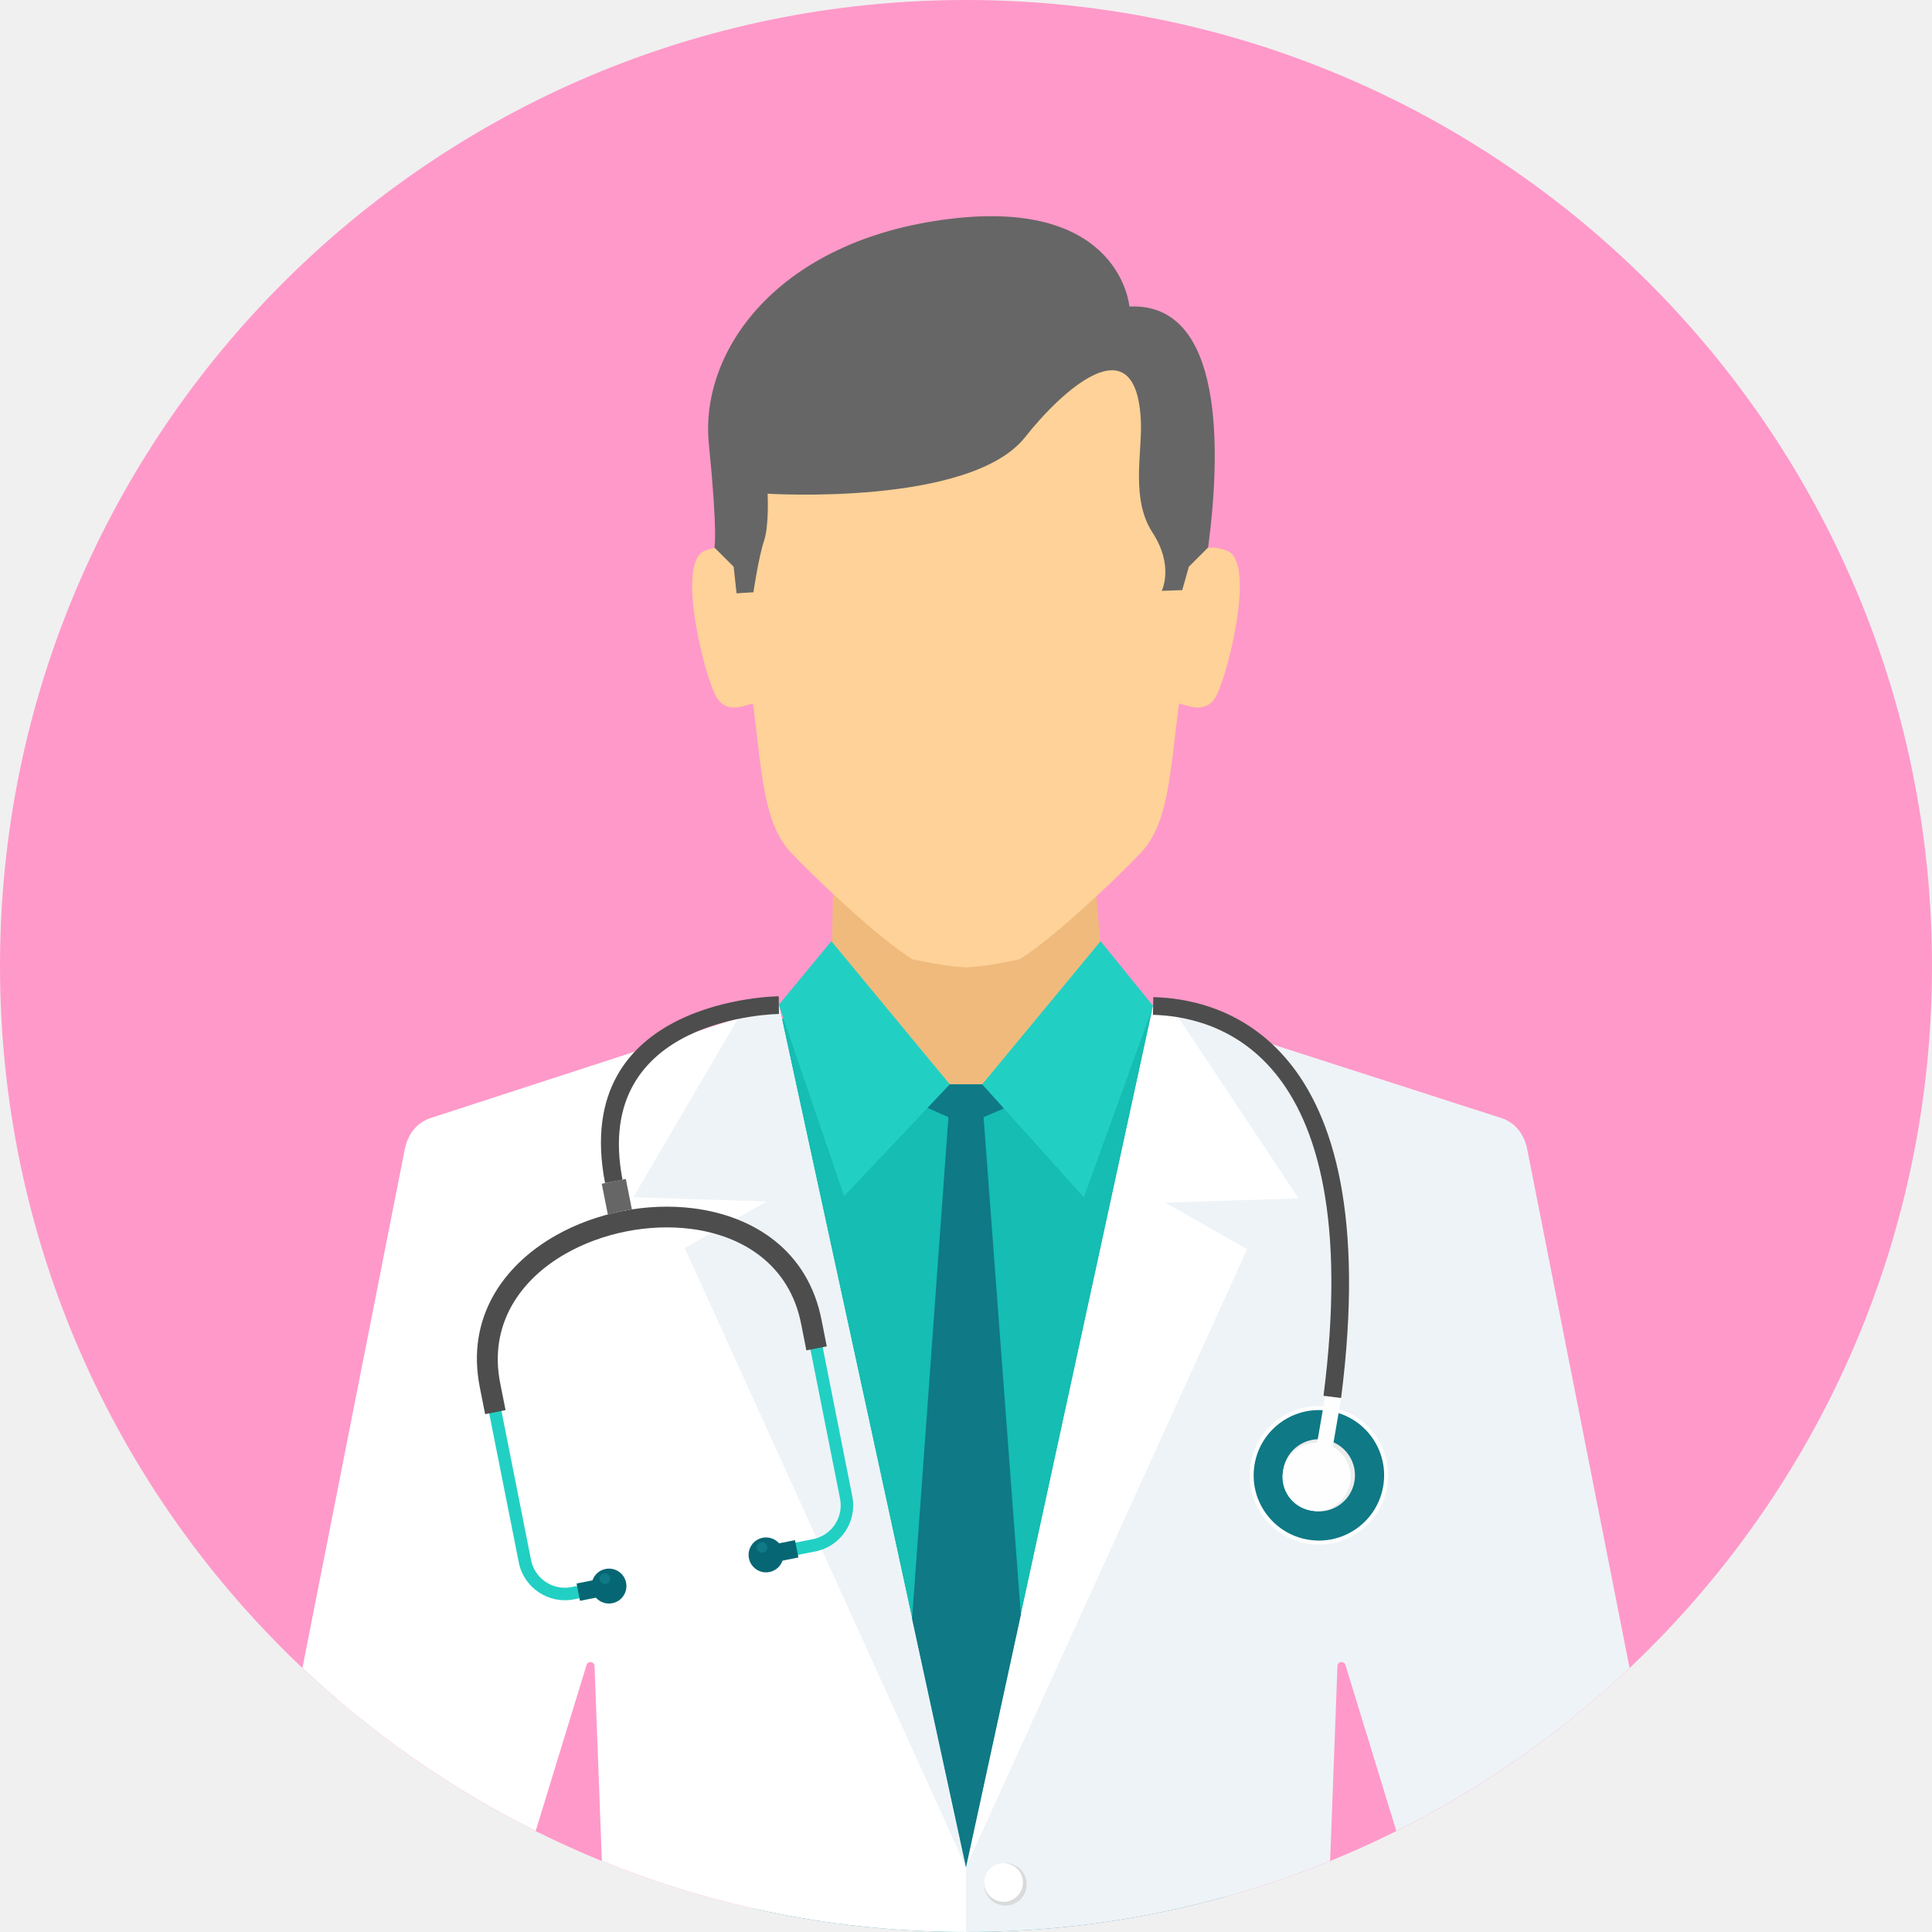
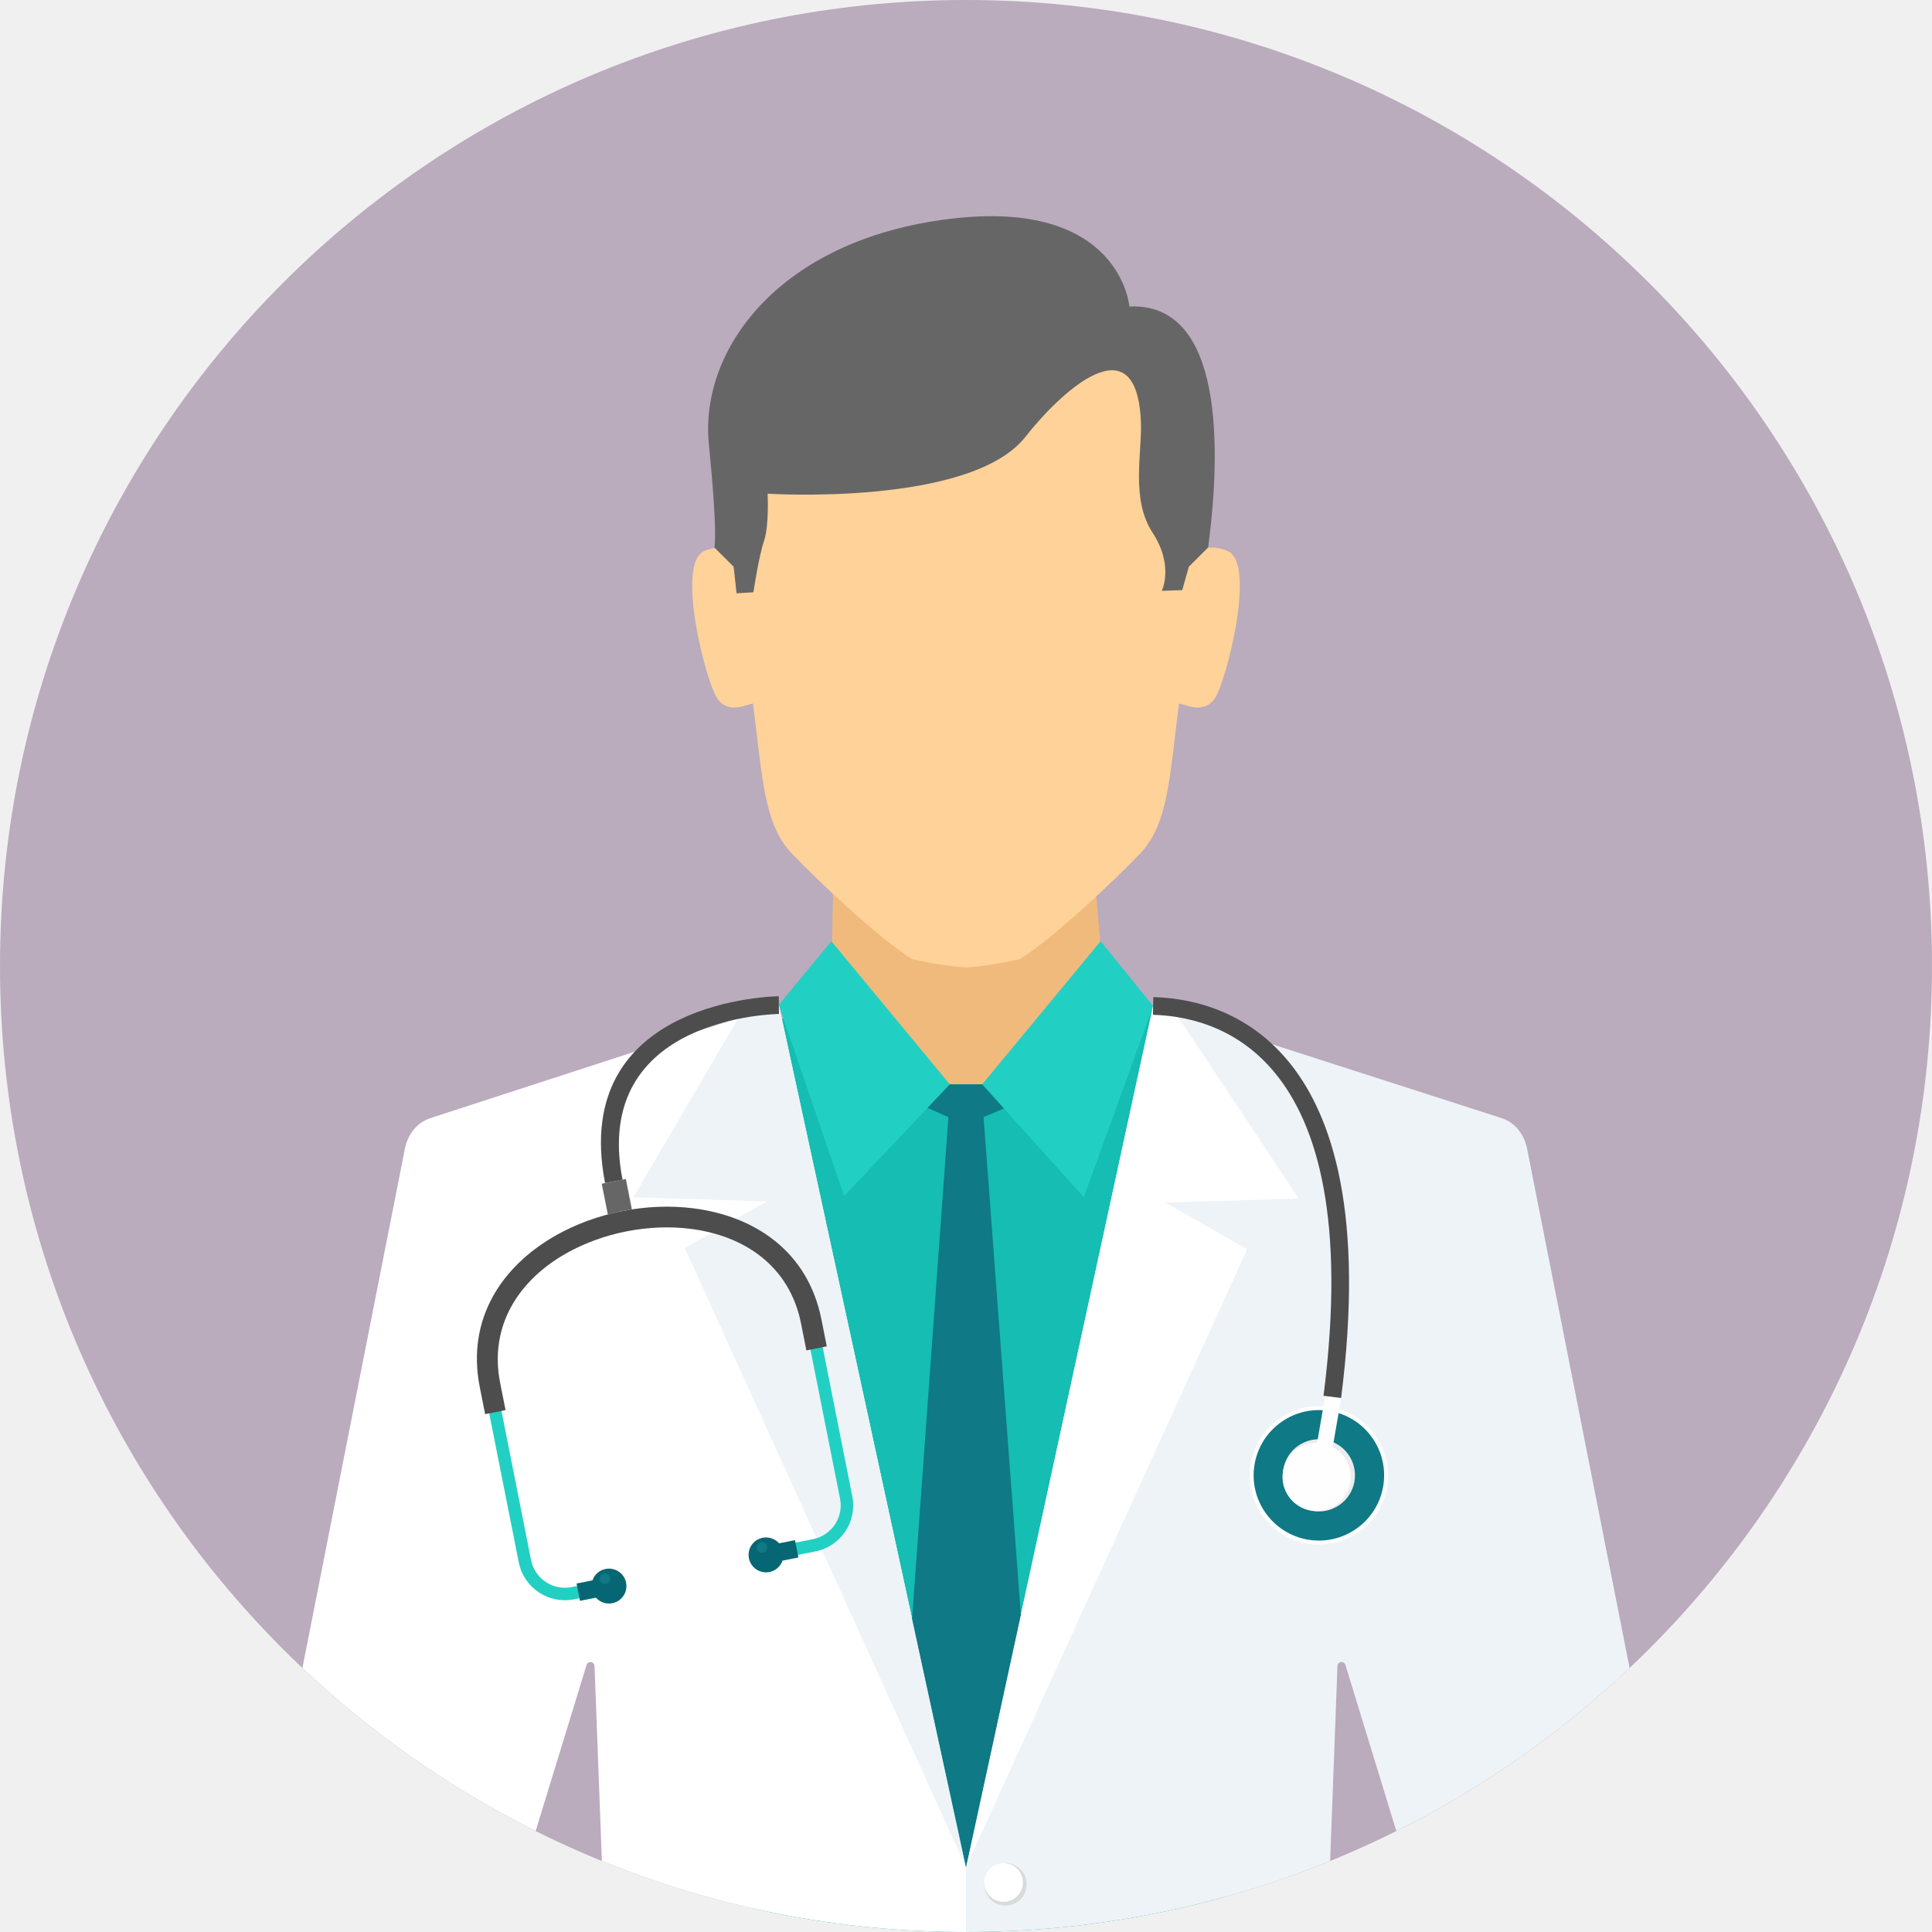
<svg xmlns="http://www.w3.org/2000/svg" version="1.1" id="Layer_1" x="0px" y="0px" viewBox="0 0 511.999 511.999" style="enable-background:new 0 0 511.999 511.999;" xml:space="preserve">
-   <circle style="fill:#FF99C9;" cx="256" cy="255.998" r="255.998" />
+   <circle style="fill:#BAABBD;" cx="256" cy="255.998" r="255.998" />
  <path style="fill:#B3B3B3;" d="M220.318,249.429c23.785,0,47.57,0,71.353,0l0.39,4.877l-34.87,52.863l-37.458-53.385l0.584-4.352  L220.318,249.429L220.318,249.429z" />
  <path style="fill:#F0BA7D;" d="M220.778,236.169l-0.618,29.819l-50.59,27.664v101.405h85.164h85.153V293.651l-47.016-29.223  l-2.582-29.814l-69.51,1.554H220.778z" />
  <path style="fill:#FED298;" d="M197.401,149.212c0,0-2.901-6.374-10.689-3.215c-7.79,3.155,0.35,34.651,3.327,39.045  c2.974,4.392,7.763,1.603,9.507,1.429c2.48,18.776,2.701,31.717,10.217,39.634c7.119,7.496,23.417,22.773,32.003,28.101  c5.815,1.228,10.153,1.949,14.234,2.165c4.079-0.216,8.421-0.939,14.234-2.165c8.585-5.325,24.886-20.605,32.003-28.101  c7.514-7.917,7.737-20.855,10.217-39.634c1.744,0.175,6.533,2.963,9.507-1.429c2.976-4.394,11.117-35.891,3.327-39.045  c-7.79-3.16-10.689,3.215-10.689,3.215s7.699-24.733-5.986-49.078c-9.378-16.686-30.767-25.34-52.612-25.975  c-21.845,0.635-43.234,9.289-52.612,25.975c-13.685,24.346-5.986,49.078-5.986,49.078L197.401,149.212L197.401,149.212z" />
  <path style="fill:#15BDB2;" d="M195.351,274.76l12.115-4.772l9.763-8.773l34.472,26.145h8.585l34.483-26.176l21.874,13.579  l38.011,64.61l-30.103,163.323c-21.821,6.052-44.809,9.3-68.558,9.3c-19.369,0-38.23-2.165-56.368-6.24L145.67,344.535  l49.678-69.774L195.351,274.76z" />
  <g>
    <path style="fill:#21D0C3;" d="M305.588,266.591l-13.917-17.162l-31.381,37.932l26.936,29.93L305.588,266.591z" />
    <path style="fill:#21D0C3;" d="M206.384,266.289l13.935-16.86l31.383,37.932l-28.006,29.622L206.384,266.289z" />
  </g>
  <path style="fill:#FFFFFF;" d="M206.386,266.289l-92.244,29.997c-3.751,1.217-6.107,4.407-6.871,8.279L80.146,442.023  c18.267,17.275,39.08,31.878,61.813,43.21l13.485-44.009c0.157-0.505,0.637-0.82,1.162-0.757c0.523,0.062,0.921,0.481,0.95,1.01  l1.947,51.688c29.781,12.135,62.355,18.831,96.499,18.831v-17.162L206.388,266.29L206.386,266.289z" />
  <g>
    <path style="fill:#EEF3F7;" d="M206.386,266.289l-10.565,3.246l-27.99,47.759l35.335,1.107l-21.693,12.351l74.53,164.084   l-49.614-228.545L206.386,266.289z" />
    <path style="fill:#EEF3F7;" d="M305.588,266.591l92.272,29.695c3.757,1.209,6.105,4.407,6.869,8.279l27.126,137.46   c-18.269,17.275-39.083,31.879-61.817,43.212l-13.487-44.011c-0.155-0.505-0.64-0.82-1.162-0.757   c-0.523,0.062-0.917,0.483-0.948,1.01l-1.942,51.688c-29.781,12.135-62.355,18.831-96.497,18.831H256v-17.162l49.587-228.242   L305.588,266.591z" />
  </g>
  <path style="fill:#FFFFFF;" d="M305.588,266.591l5.865,1.784l32.693,49.22l-35.335,1.109l21.695,12.352l-74.506,163.78  l49.587-228.242v-0.002H305.588z" />
  <path style="fill:#D9DADA;" d="M266.455,493.762c-3.111,0-5.633,2.516-5.633,5.616c0,3.105,2.524,5.62,5.633,5.62  c3.109,0,5.633-2.516,5.633-5.62C272.088,496.276,269.564,493.762,266.455,493.762z" />
  <path style="fill:#666666;" d="M307.877,156.576l5.428-0.19l1.747-6.194l5.113-5.102c3.377-25.428,4.372-65.003-20.867-63.861  c0,0-2.276-28.856-47.801-23.2c-45.528,5.658-66.098,35.048-63.647,59.568c2.449,24.52,1.462,27.49,1.462,27.49l5.113,5.104  l0.771,7.046l4.465-0.282c0,0,1.4-9.431,2.801-13.579c1.402-4.147,0.963-12.543,0.963-12.543s53.774,3.426,68.306-15.059  c8.975-11.415,29.587-31.194,30.625-3.802c0.308,8.123-2.712,20.298,3.067,29.159c5.781,8.862,2.452,15.443,2.452,15.443h0.002  V156.576z" />
  <path style="fill:#0F7986;" d="M256,494.834l14.536-66.904l-9.878-131.88l5.382-2.297l-5.753-6.391h-8.585l-5.9,6.242l5.538,2.447  l-9.631,132.947l14.292,65.837L256,494.834L256,494.834z" />
  <path style="fill:#FFFFFF;" d="M265.954,493.762c-2.833,0-5.133,2.29-5.133,5.115c0,2.828,2.299,5.12,5.133,5.12  c2.831,0,5.133-2.291,5.133-5.12C271.087,496.053,268.785,493.762,265.954,493.762z" />
  <path style="fill:#FEFEFE;" d="M346.395,409.066c-9.99-1.725-16.69-11.223-14.967-21.21c1.725-9.988,11.223-16.693,21.21-14.969  c9.99,1.725,16.69,11.225,14.967,21.215c-1.725,9.987-11.223,16.69-21.212,14.965L346.395,409.066L346.395,409.066z" />
  <path style="fill:#0F7986;" d="M346.576,408.012c-9.408-1.625-15.718-10.565-14.093-19.976c1.625-9.409,10.568-15.72,19.978-14.097  c9.408,1.625,15.718,10.57,14.093,19.978c-1.625,9.411-10.568,15.718-19.978,14.093V408.012z" />
  <path style="fill:#EBECEC;" d="M347.89,400.405c-5.204-0.897-8.696-5.85-7.799-11.055c0.897-5.206,5.85-8.696,11.053-7.799  c5.206,0.899,8.698,5.845,7.799,11.053c-0.897,5.204-5.848,8.696-11.053,7.799V400.405z" />
  <path style="fill:#FEFEFE;" d="M349.015,382.577l4.203,0.726l2.26-13.09l-4.203-0.726L349.015,382.577z" />
  <path style="fill:#21D0C3;" d="M208.24,412.697l7.876-1.563c3.347-0.666,6.118-2.635,7.887-5.279  c1.764-2.644,2.531-5.957,1.865-9.305l-9.263-46.667c-3.497-17.61-17.273-26.59-33.015-28.581  c-6.032-0.763-12.356-0.485-18.483,0.728c-6.132,1.213-12.076,3.369-17.357,6.376c-13.754,7.834-23.023,21.378-19.522,39.016  l9.263,46.669c0.666,3.347,2.639,6.116,5.281,7.885l0.007-0.002c2.644,1.769,5.953,2.531,9.3,1.867l7.872-1.563l-0.644-3.246  l-7.874,1.563c-2.454,0.487-4.885-0.075-6.822-1.367l0.002-0.002c-1.938-1.298-3.386-3.329-3.874-5.781l-9.263-46.669  c-3.177-16.005,5.316-28.341,17.901-35.504c4.974-2.835,10.583-4.868,16.373-6.017c5.79-1.147,11.752-1.406,17.434-0.688  c14.409,1.821,27.009,9.981,30.178,25.955l9.265,46.669c0.485,2.452-0.077,4.881-1.371,6.822c-1.298,1.936-3.329,3.384-5.784,3.869  l-7.876,1.563l0.644,3.246v0.005H208.24z" />
  <path style="fill:#4D4D4D;" d="M219.104,356.799l-1.415-7.128c-3.603-18.156-17.777-27.41-33.961-29.459  c-6.149-0.776-12.589-0.498-18.831,0.741c-6.242,1.235-12.301,3.435-17.682,6.497c-14.146,8.056-23.674,22.002-20.064,40.19  l1.417,7.128l5.406-1.076l-1.415-7.128c-3.067-15.458,5.168-27.393,17.361-34.336c4.874-2.774,10.37-4.765,16.047-5.891  c5.675-1.127,11.52-1.38,17.087-0.677c13.961,1.764,26.167,9.65,29.232,25.082l1.415,7.128l5.408-1.074L219.104,356.799z" />
  <g>
    <path style="fill:#076673;" d="M153.704,424.235l4.214-0.837c1.058,1.187,2.695,1.796,4.363,1.466   c2.507-0.498,4.136-2.932,3.638-5.441c-0.496-2.505-2.932-4.134-5.439-3.636c-1.672,0.33-2.95,1.521-3.472,3.021l-4.211,0.835   l0.91,4.59L153.704,424.235z" />
    <path style="fill:#076673;" d="M211.588,412.746l-4.209,0.837c-0.523,1.499-1.801,2.688-3.47,3.021   c-2.507,0.496-4.941-1.131-5.439-3.64c-0.496-2.505,1.131-4.941,3.636-5.437c1.669-0.33,3.308,0.282,4.361,1.466l4.211-0.837   L211.588,412.746z" />
  </g>
  <path style="fill:#666666;" d="M167.458,320.532l-1.607-8.096l-3.195,0.635l-3.191,0.633l1.625,8.176  c1.217-0.355,2.449-0.657,3.693-0.904C165.67,320.799,166.56,320.654,167.458,320.532z" />
  <g>
    <path style="fill:#0F7986;" d="M160.566,419.73c0.758-0.15,1.251-0.89,1.1-1.645c-0.15-0.759-0.884-1.253-1.645-1.103   c-0.759,0.15-1.251,0.888-1.1,1.645c0.151,0.757,0.886,1.253,1.645,1.1V419.73z" />
    <path style="fill:#0F7986;" d="M202.219,411.446c0.757-0.15,1.248-0.888,1.098-1.643c-0.15-0.761-0.884-1.253-1.645-1.103   c-0.759,0.15-1.251,0.888-1.1,1.647C200.72,411.105,201.458,411.597,202.219,411.446z" />
  </g>
  <path style="fill:#FEFEFE;" d="M347.379,400.317c-4.923-0.849-8.224-5.53-7.376-10.456c0.849-4.921,5.527-8.224,10.451-7.373  c4.923,0.849,8.226,5.53,7.376,10.451c-0.851,4.923-5.532,8.226-10.453,7.378H347.379z" />
  <g>
    <path style="fill:#4D4D4D;" d="M206.431,268.717c-0.141,0.002-49.86,0.414-41.462,43.912l-4.624,0.884   c-9.467-49.038,45.874-49.49,46.031-49.492L206.431,268.717z" />
    <path style="fill:#4D4D4D;" d="M305.643,264.243c8.112,0.219,23.792,2.43,35.862,17.111c11.811,14.367,20.091,40.752,13.9,89.128   l-4.661-0.589c5.993-46.822-1.751-72.032-12.865-85.554c-10.859-13.211-25.018-15.202-32.343-15.399l0.11-4.697L305.643,264.243z" />
  </g>
  <g>
</g>
  <g>
</g>
  <g>
</g>
  <g>
</g>
  <g>
</g>
  <g>
</g>
  <g>
</g>
  <g>
</g>
  <g>
</g>
  <g>
</g>
  <g>
</g>
  <g>
</g>
  <g>
</g>
  <g>
</g>
  <g>
</g>
</svg>
